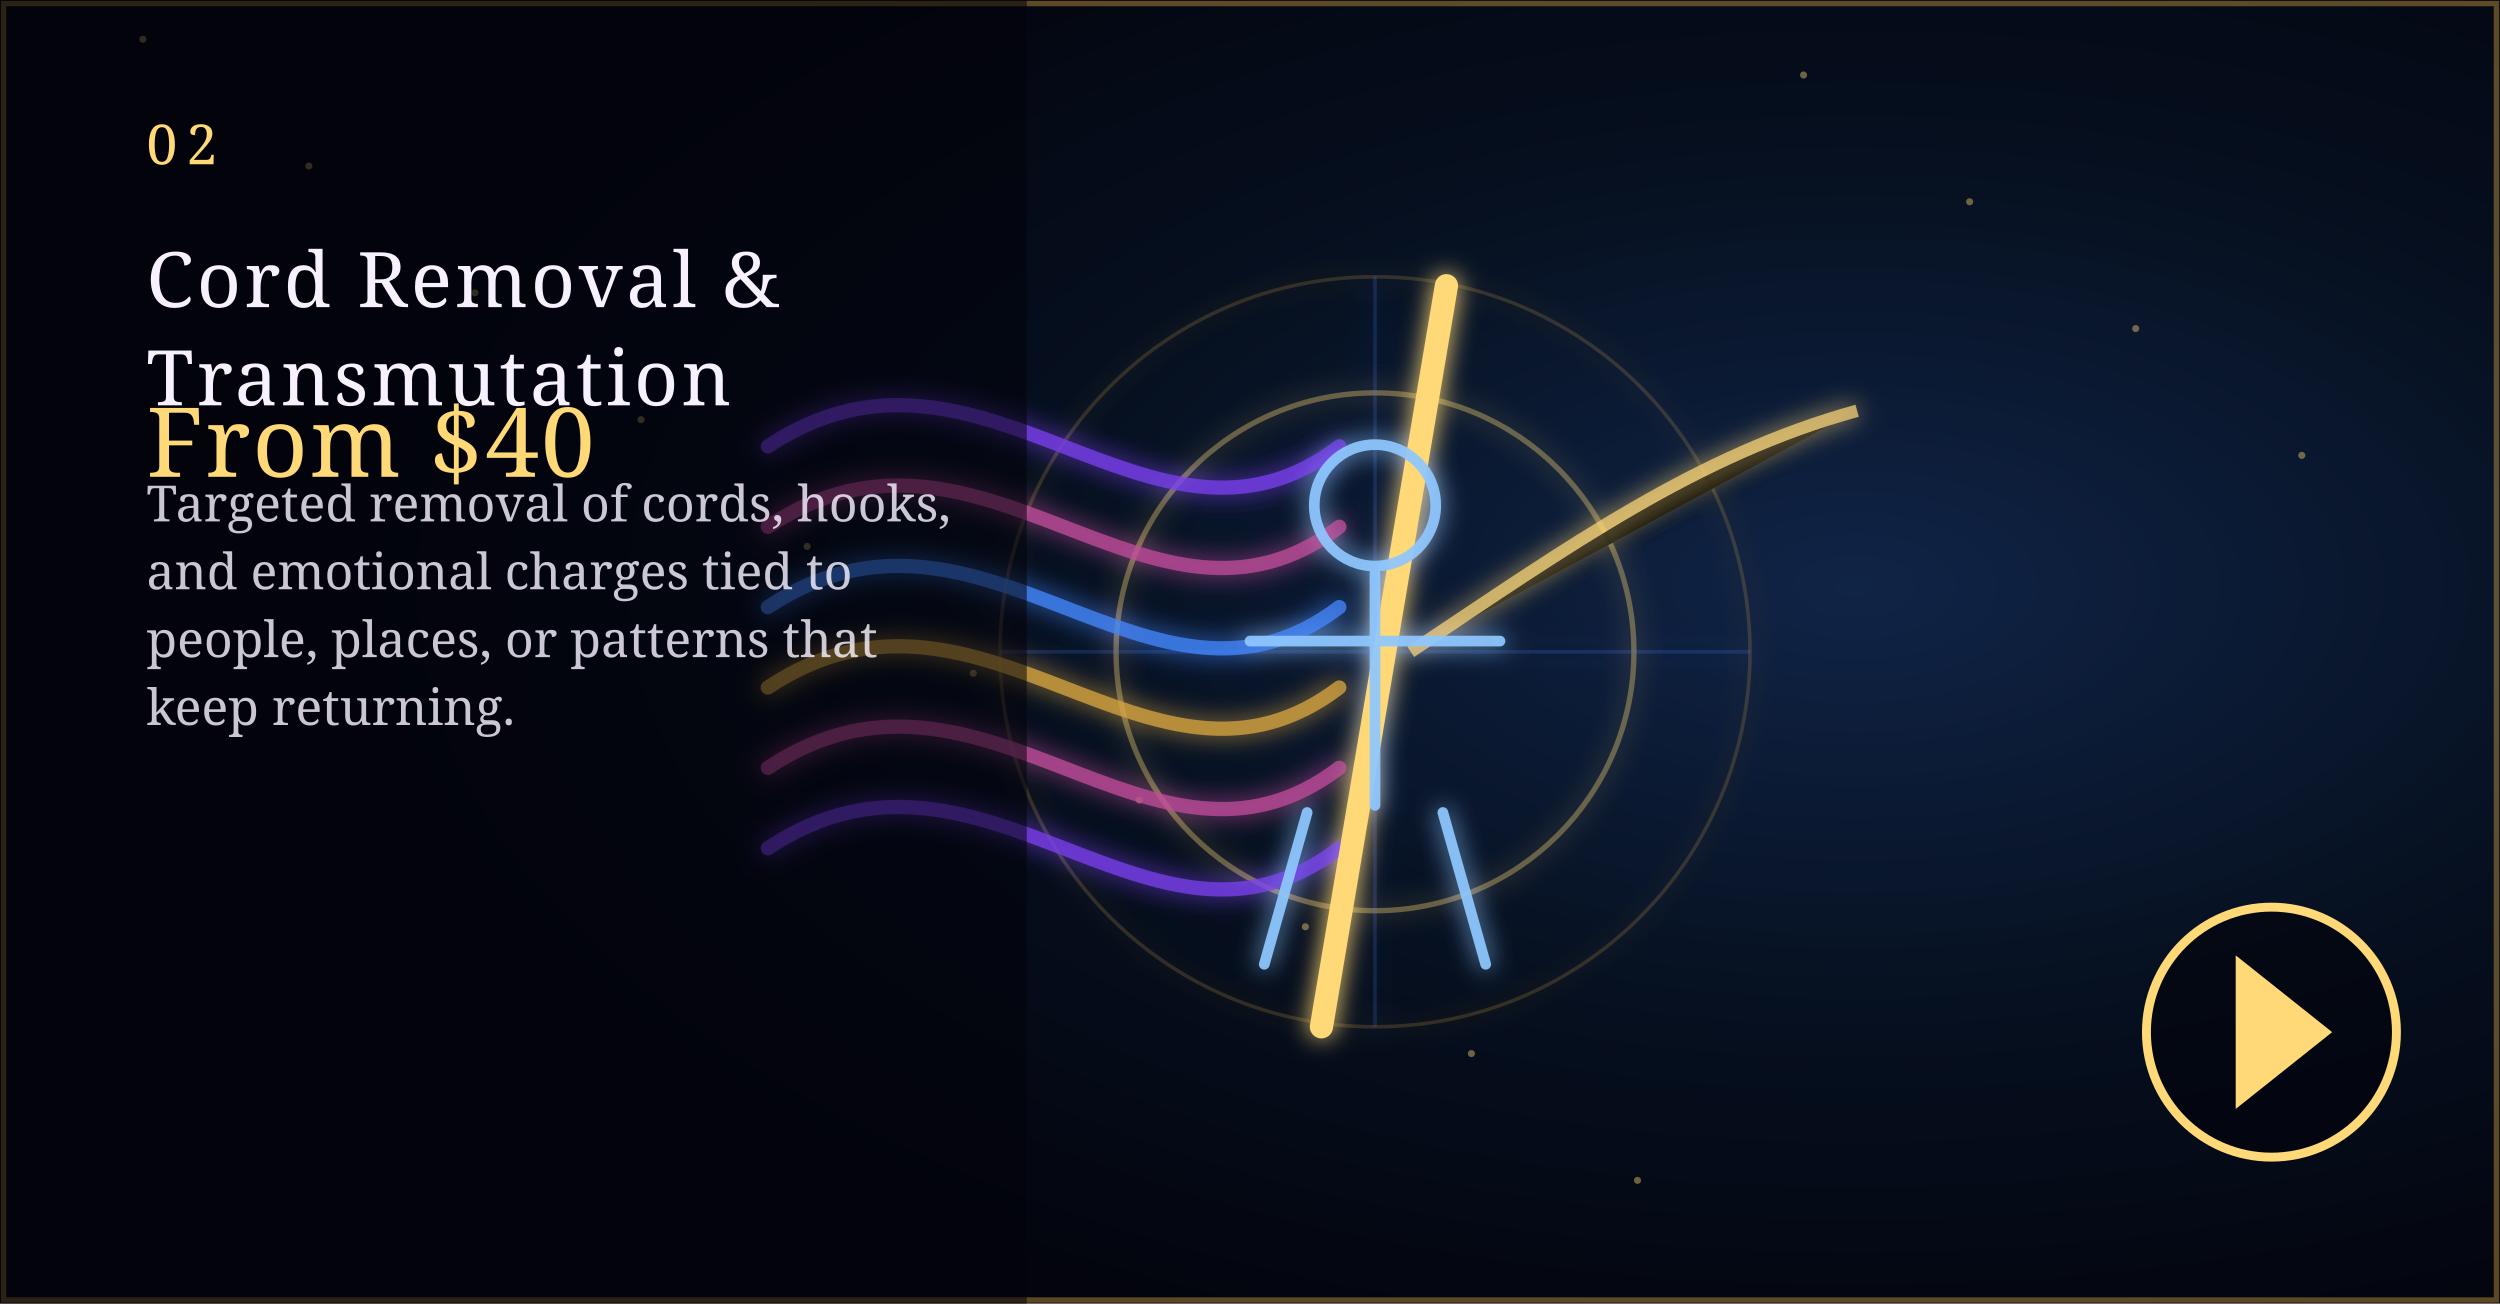
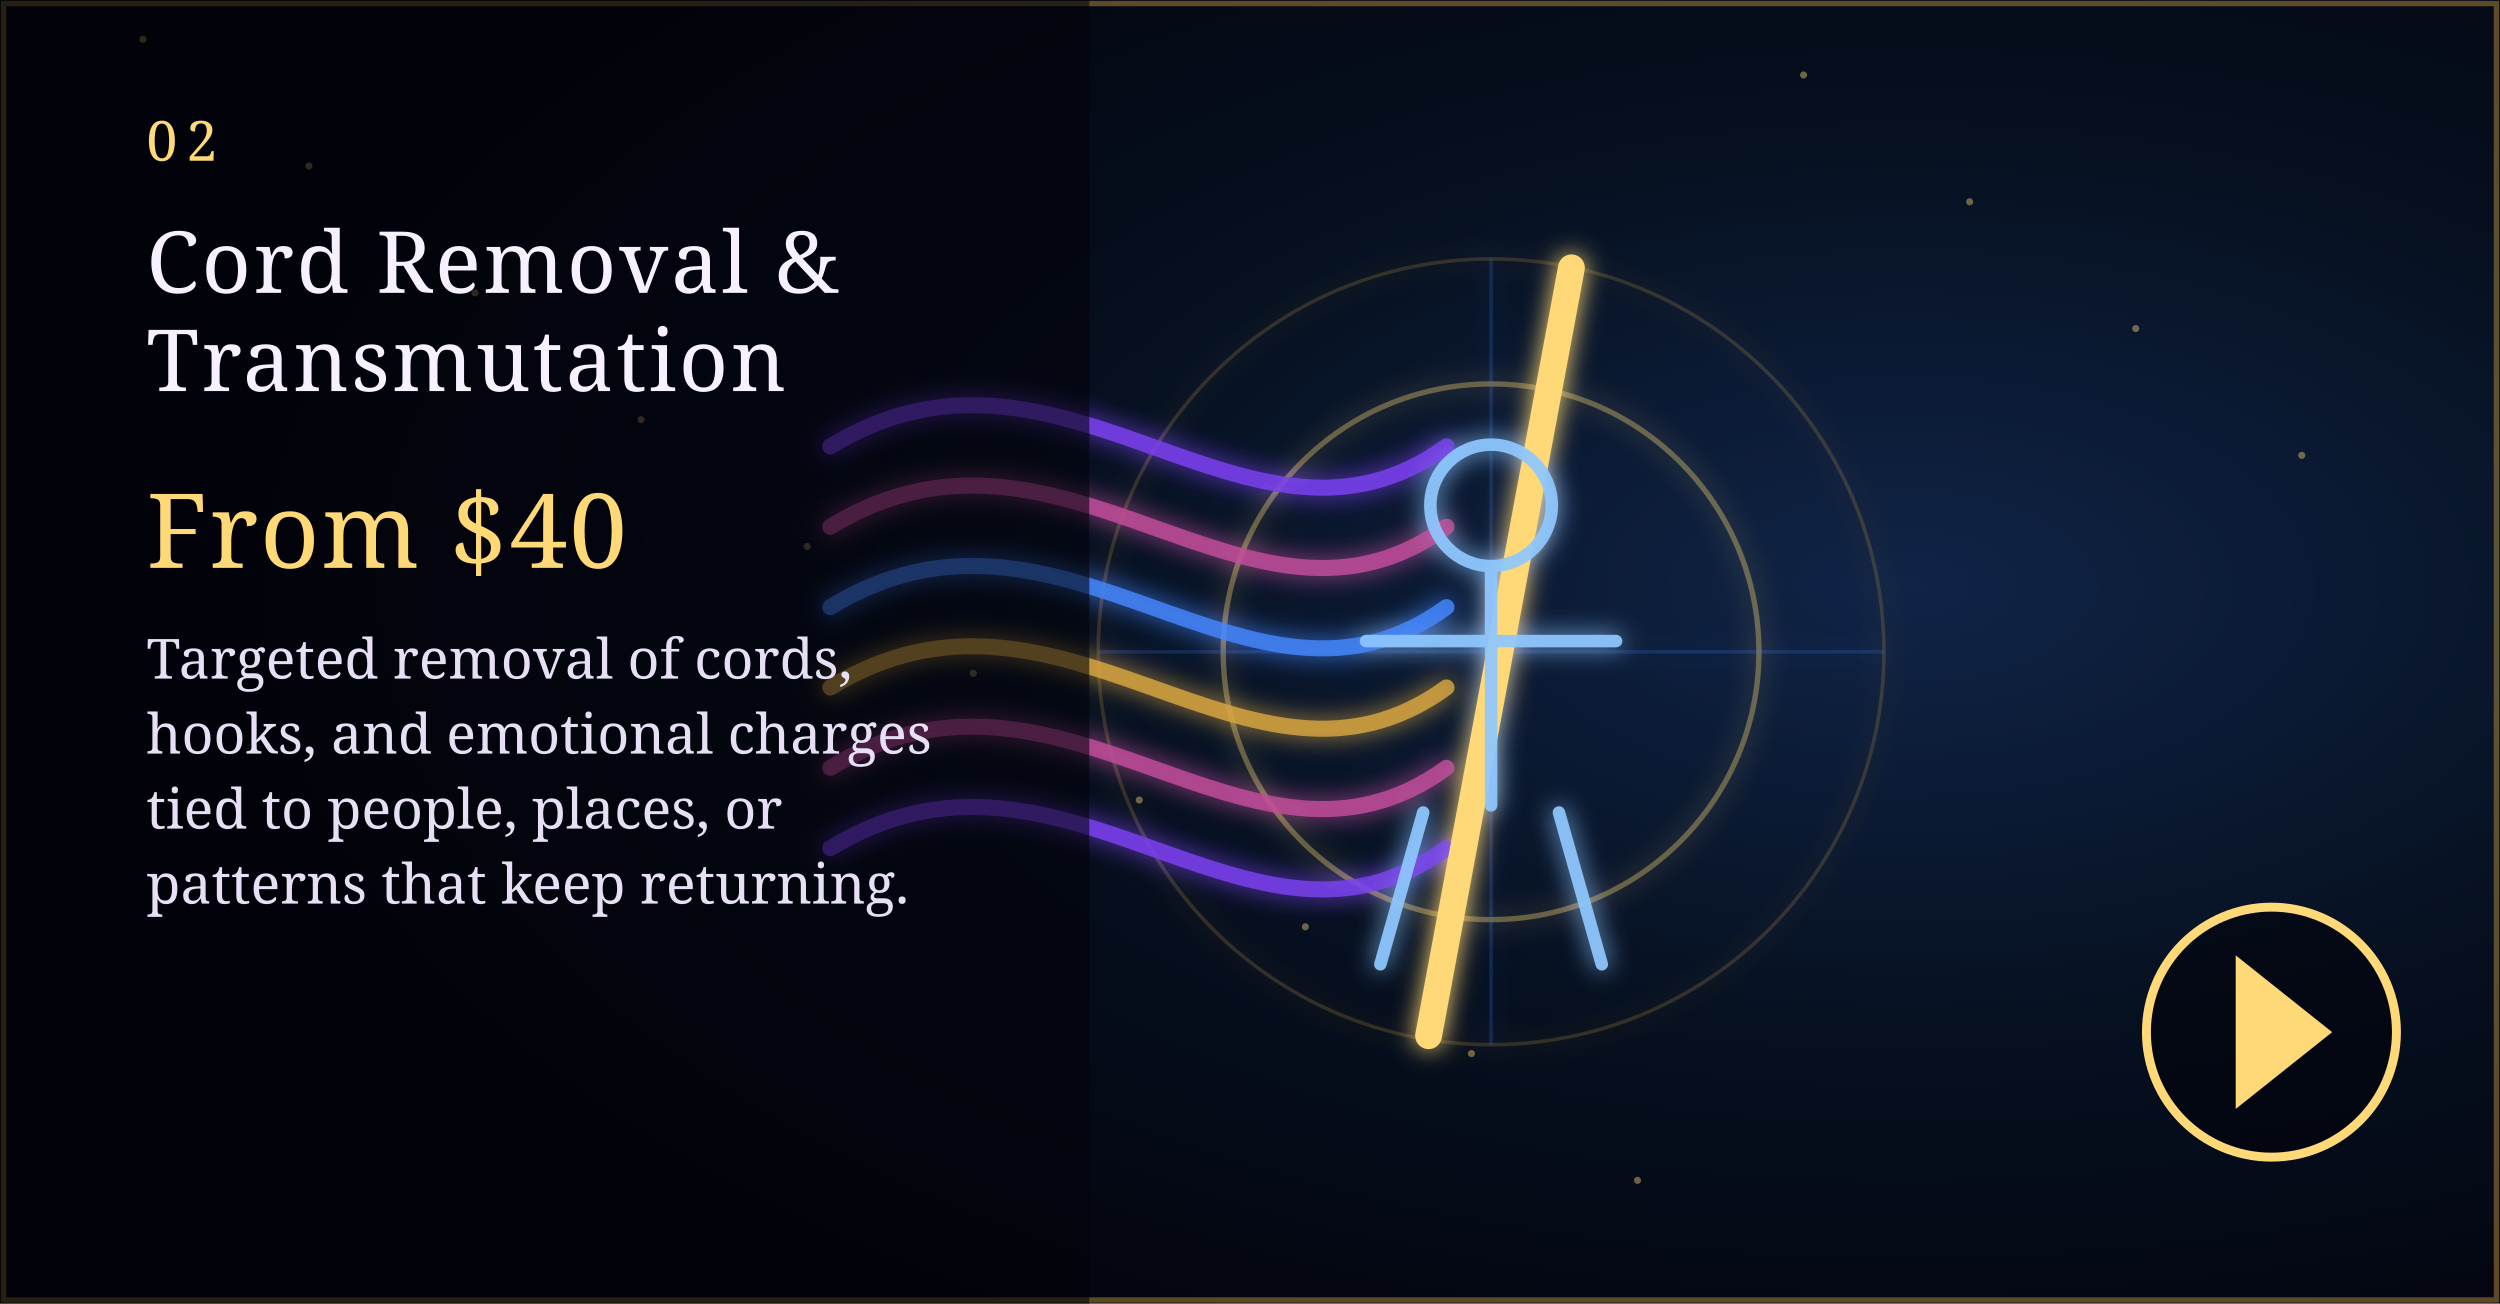
<svg xmlns="http://www.w3.org/2000/svg" viewBox="0 0 1400 730" width="1400" height="730">
  <defs>
-     <radialGradient id="bg" cx="74%" cy="45%" r="62%">
+     <radialGradient id="bg" cx="76%" cy="45%" r="66%">
      <stop offset="0" stop-color="#102447" />
      <stop offset=".52" stop-color="#061020" />
      <stop offset="1" stop-color="#03040d" />
    </radialGradient>
    <filter id="glow">
      <feGaussianBlur stdDeviation="7" result="b" />
      <feMerge>
        <feMergeNode in="b" />
        <feMergeNode in="SourceGraphic" />
      </feMerge>
    </filter>
  </defs>
  <rect width="1400" height="730" fill="url(#bg)" />
  <rect x="2" y="2" width="1396" height="726" fill="none" stroke="#d9a642" stroke-opacity=".42" stroke-width="3" />
  <g opacity=".42">
    <circle cx="80" cy="22" r="2" fill="#ffd977" />
    <circle cx="173" cy="93" r="2" fill="#ffd977" />
    <circle cx="266" cy="164" r="2" fill="#ffd977" />
    <circle cx="359" cy="235" r="2" fill="#ffd977" />
    <circle cx="452" cy="306" r="2" fill="#ffd977" />
    <circle cx="545" cy="377" r="2" fill="#ffd977" />
    <circle cx="638" cy="448" r="2" fill="#ffd977" />
    <circle cx="731" cy="519" r="2" fill="#ffd977" />
    <circle cx="824" cy="590" r="2" fill="#ffd977" />
    <circle cx="917" cy="661" r="2" fill="#ffd977" />
    <circle cx="1010" cy="42" r="2" fill="#ffd977" />
    <circle cx="1103" cy="113" r="2" fill="#ffd977" />
    <circle cx="1196" cy="184" r="2" fill="#ffd977" />
    <circle cx="1289" cy="255" r="2" fill="#ffd977" />
  </g>
  <g filter="url(#glow)">
-     <g transform="translate(770 365)">
-       <circle r="210" fill="none" stroke="#d9a642" stroke-opacity=".20" stroke-width="2" />
-       <circle r="145" fill="none" stroke="#ffd977" stroke-opacity=".35" stroke-width="3" />
-       <path d="M-210 0 H210 M0 -210 V210" stroke="#4488ff" stroke-opacity=".18" stroke-width="2" />
-       <path d="M-340 -115 C-220 -195,-125 -35,-20 -115" fill="none" stroke="#7b3ff2" stroke-width="8" stroke-linecap="round" opacity=".75" />
-       <path d="M-340 -70 C-220 -150,-125 10,-20 -70" fill="none" stroke="#c34d9c" stroke-width="8" stroke-linecap="round" opacity=".75" />
-       <path d="M-340 -25 C-220 -105,-125 55,-20 -25" fill="none" stroke="#4488ff" stroke-width="8" stroke-linecap="round" opacity=".75" />
-       <path d="M-340 20 C-220 -60,-125 100,-20 20" fill="none" stroke="#d9a642" stroke-width="8" stroke-linecap="round" opacity=".75" />
-       <path d="M-340 65 C-220 -15,-125 145,-20 65" fill="none" stroke="#c34d9c" stroke-width="8" stroke-linecap="round" opacity=".75" />
-       <path d="M-340 110 C-220 30,-125 190,-20 110" fill="none" stroke="#7b3ff2" stroke-width="8" stroke-linecap="round" opacity=".75" />
-       <path d="M40 -205 L-30 210" stroke="#ffd977" stroke-width="13" stroke-linecap="round" />
-       <path d="M20 0 C110 -60,180 -110,270 -135" stroke="#ffd977" stroke-width="7" opacity=".7" />
-       <g stroke="#8ec7ff" stroke-width="6" stroke-linecap="round" fill="none" opacity=".92">
+     <g transform="translate(835 365)">
+       <circle r="220" fill="none" stroke="#d9a642" stroke-opacity=".20" stroke-width="2" />
+       <circle r="150" fill="none" stroke="#ffd977" stroke-opacity=".35" stroke-width="3" />
+       <path d="M-220 0 H220 M0 -220 V220" stroke="#4488ff" stroke-opacity=".18" stroke-width="2" />
+       <path d="M-370 -115 C-240 -195,-135 -35,-25 -115" fill="none" stroke="#7b3ff2" stroke-width="9" stroke-linecap="round" opacity=".82" />
+       <path d="M-370 -70 C-240 -150,-135 10,-25 -70" fill="none" stroke="#c34d9c" stroke-width="9" stroke-linecap="round" opacity=".82" />
+       <path d="M-370 -25 C-240 -105,-135 55,-25 -25" fill="none" stroke="#4488ff" stroke-width="9" stroke-linecap="round" opacity=".82" />
+       <path d="M-370 20 C-240 -60,-135 100,-25 20" fill="none" stroke="#d9a642" stroke-width="9" stroke-linecap="round" opacity=".82" />
+       <path d="M-370 65 C-240 -15,-135 145,-25 65" fill="none" stroke="#c34d9c" stroke-width="9" stroke-linecap="round" opacity=".82" />
+       <path d="M-370 110 C-240 30,-135 190,-25 110" fill="none" stroke="#7b3ff2" stroke-width="9" stroke-linecap="round" opacity=".82" />
+       <path d="M45 -215 L-35 215" stroke="#ffd977" stroke-width="15" stroke-linecap="round" />
+       <g stroke="#8ec7ff" stroke-width="7" stroke-linecap="round" fill="none" opacity=".92">
        <circle cx="0" cy="-82" r="34" />
        <path d="M0 -44 V86 M-70 -6 H70 M-38 90 L-62 175 M38 90 L62 175" />
      </g>
    </g>
  </g>
-   <rect x="0" y="0" width="575" height="730" fill="rgba(2,3,10,.55)" />
-   <text x="82" y="92" fill="#ffd977" font-family="Cinzel, Georgia, serif" font-size="31" letter-spacing="5">02</text>
-   <text x="82" y="172" fill="#f7f0ff" font-family="Cinzel, Georgia, serif" font-size="43" font-weight="400" letter-spacing="1.8" text-anchor="start">Cord Removal &amp;</text>
-   <text x="82" y="227" fill="#f7f0ff" font-family="Cinzel, Georgia, serif" font-size="43" font-weight="400" letter-spacing="1.8" text-anchor="start">Transmutation</text>
-   <text x="82" y="267" fill="#ffd977" font-family="Cinzel Decorative, Georgia, serif" font-size="54" letter-spacing="1">From $40</text>
-   <text x="82" y="292" fill="rgba(246,241,255,.82)" font-family="EB Garamond, Georgia, serif" font-size="28">Targeted removal of cords, hooks,</text>
-   <text x="82" y="330" fill="rgba(246,241,255,.82)" font-family="EB Garamond, Georgia, serif" font-size="28">and emotional charges tied to</text>
-   <text x="82" y="368" fill="rgba(246,241,255,.82)" font-family="EB Garamond, Georgia, serif" font-size="28">people, places, or patterns that</text>
-   <text x="82" y="406" fill="rgba(246,241,255,.82)" font-family="EB Garamond, Georgia, serif" font-size="28">keep returning.</text>
+   <rect x="0" y="0" width="610" height="730" fill="rgba(2,3,10,.58)" />
+   <text x="82" y="90" fill="#ffd977" font-family="Cinzel, Georgia, serif" font-size="31" letter-spacing="5">02</text>
+   <text x="82" y="164" fill="#f7f0ff" font-family="Cinzel, Georgia, serif" font-size="48" font-weight="400" letter-spacing="1.4">Cord Removal &amp;</text>
+   <text x="82" y="219" fill="#f7f0ff" font-family="Cinzel, Georgia, serif" font-size="48" font-weight="400" letter-spacing="1.4">Transmutation</text>
+   <text x="82" y="318" fill="#ffd977" font-family="Cinzel Decorative, Georgia, serif" font-size="58" letter-spacing="1">From $40</text>
+   <text x="82" y="380" fill="#e7e0f5" font-family="EB Garamond, Georgia, serif" font-size="31">Targeted removal of cords,</text>
+   <text x="82" y="422" fill="#e7e0f5" font-family="EB Garamond, Georgia, serif" font-size="31">hooks, and emotional charges</text>
+   <text x="82" y="464" fill="#e7e0f5" font-family="EB Garamond, Georgia, serif" font-size="31">tied to people, places, or</text>
+   <text x="82" y="506" fill="#e7e0f5" font-family="EB Garamond, Georgia, serif" font-size="31">patterns that keep returning.</text>
  <circle cx="1272" cy="578" r="70" fill="rgba(2,3,10,.55)" stroke="#ffd977" stroke-width="5" />
  <polygon points="1252,535 1306,578 1252,621" fill="#ffd977" />
</svg>
